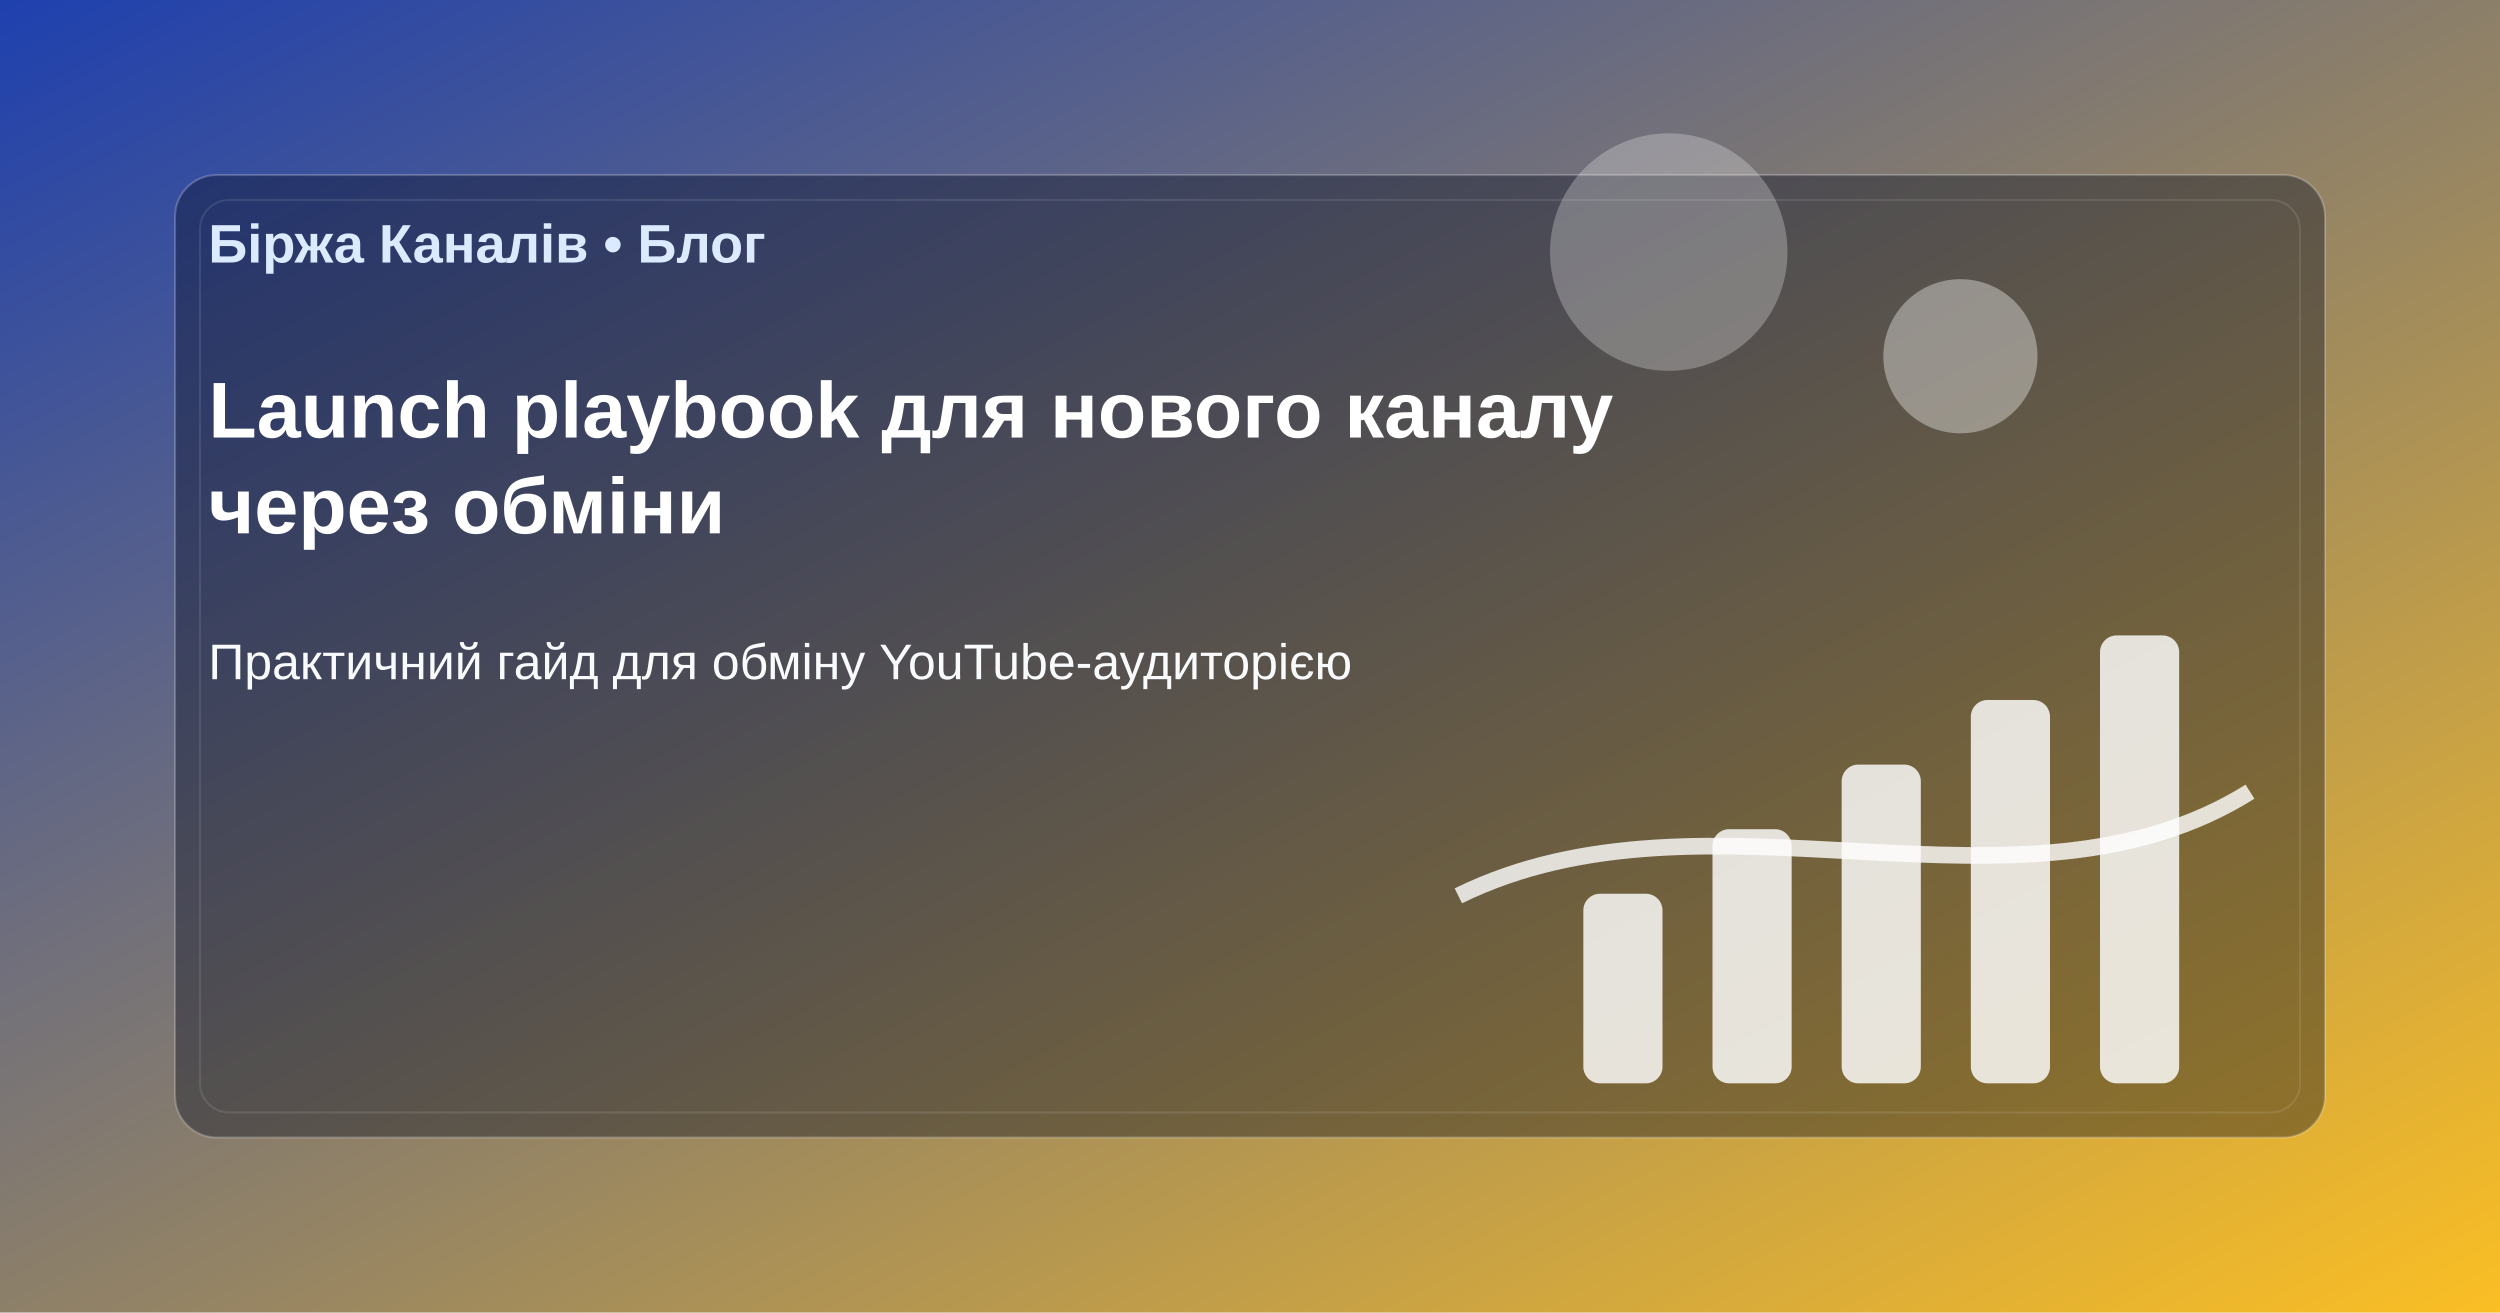
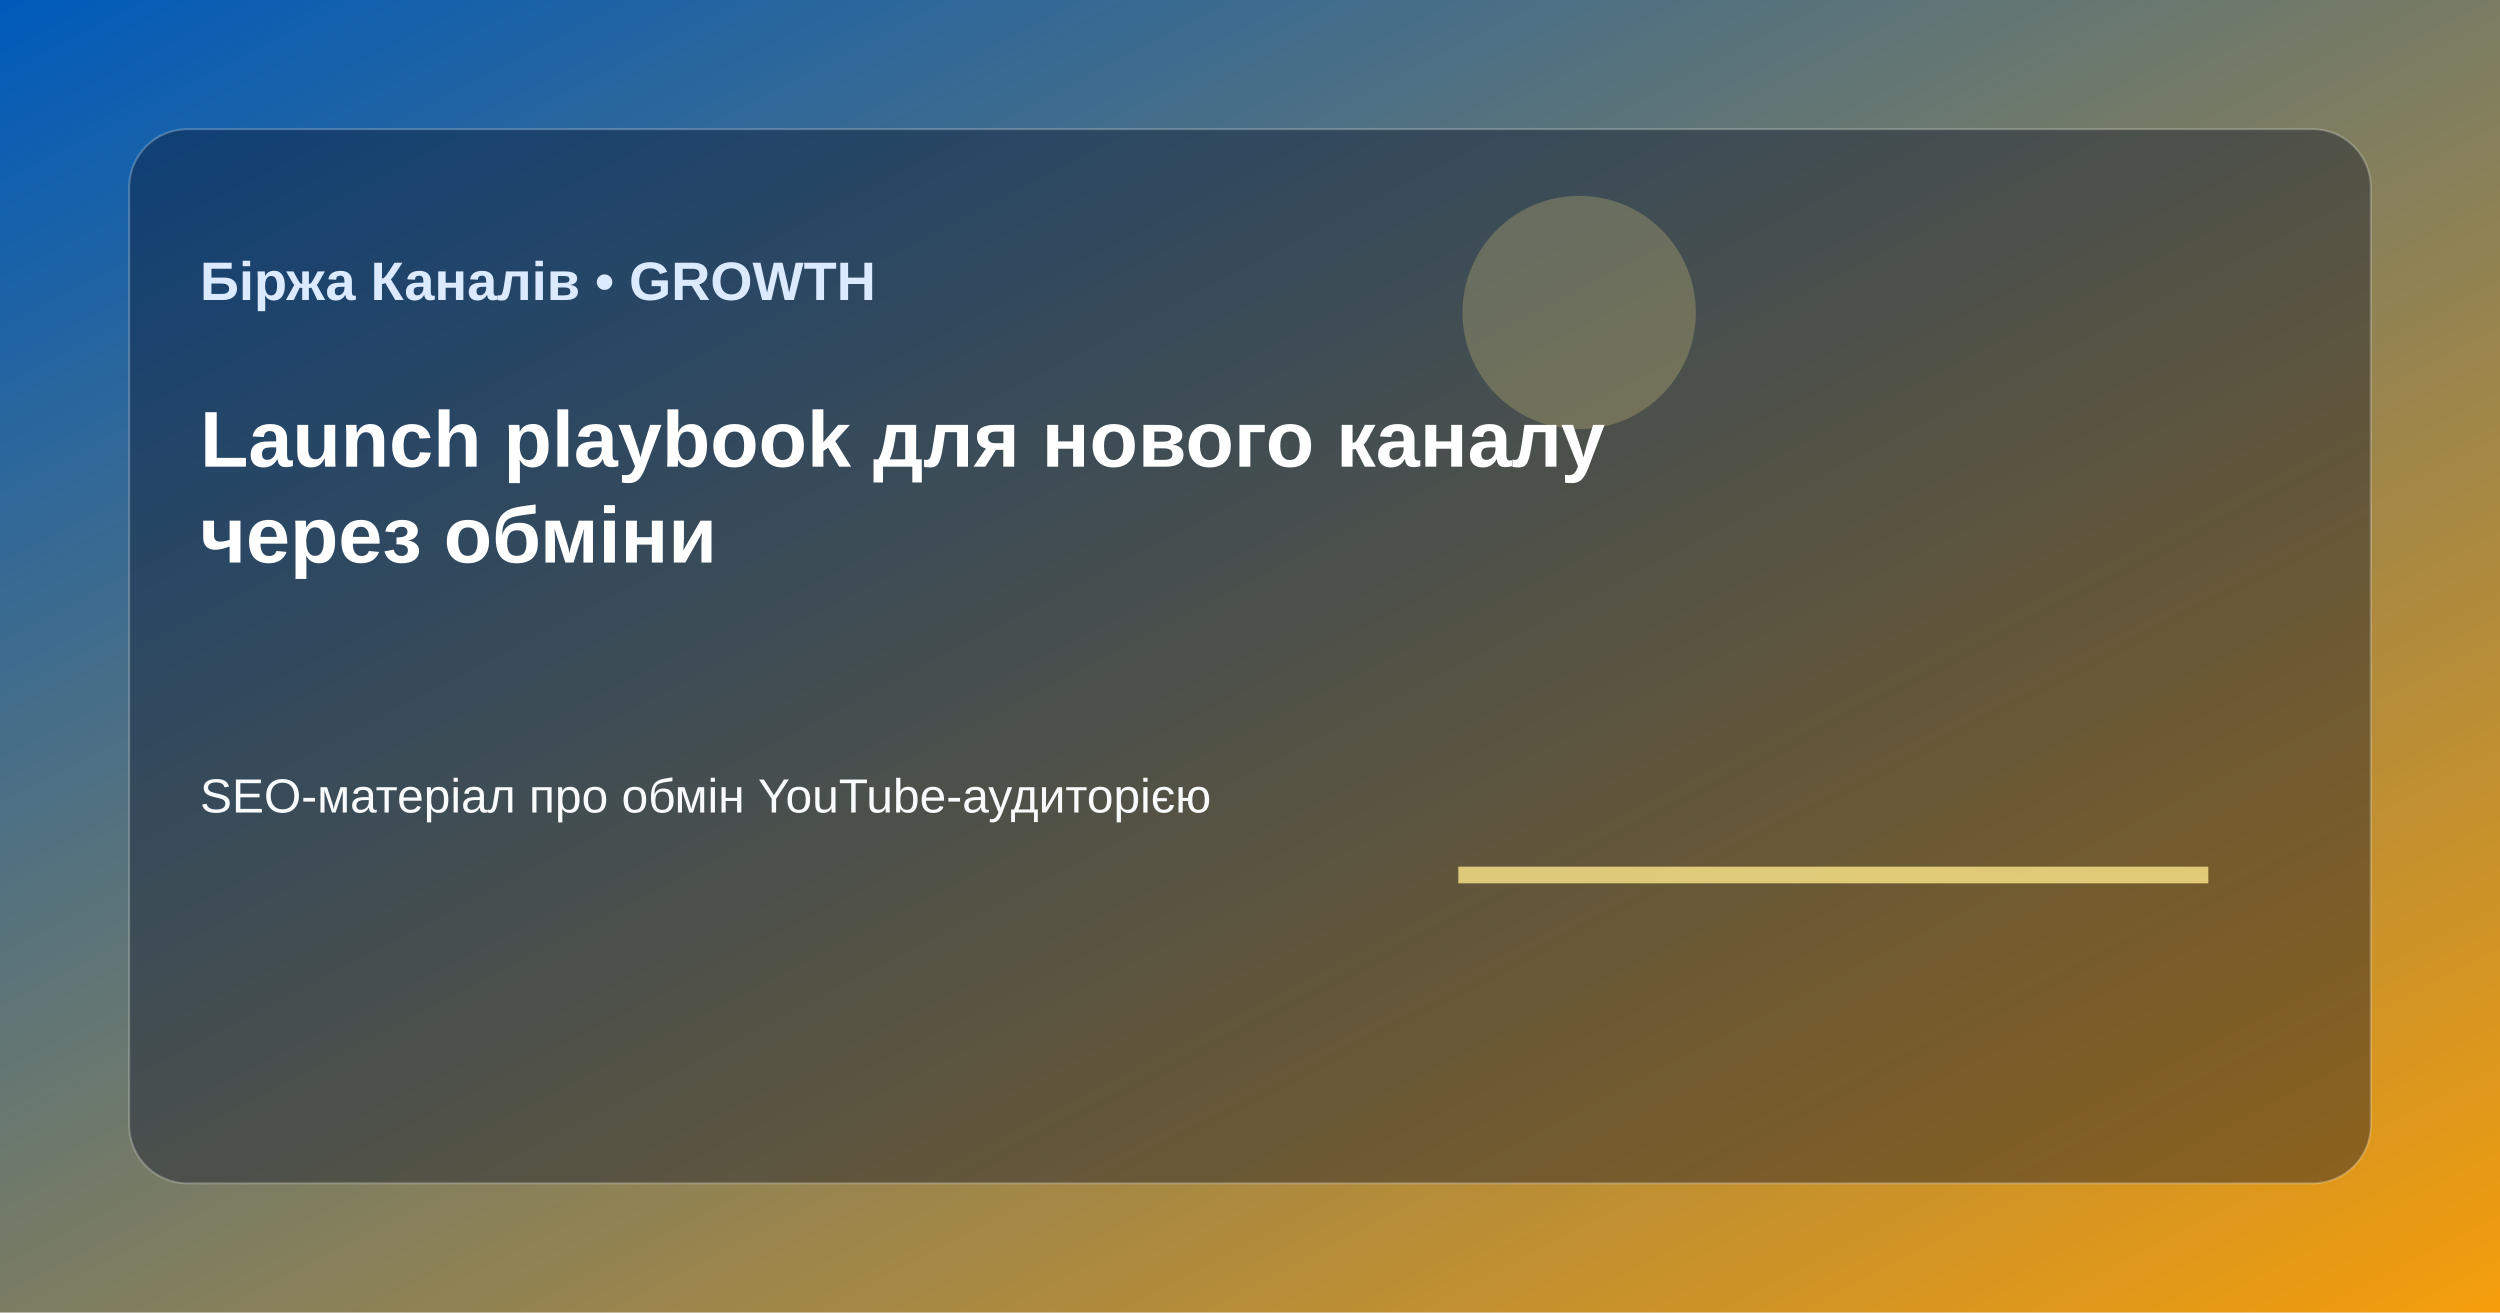
<svg xmlns="http://www.w3.org/2000/svg" width="1200" height="630" viewBox="0 0 1200 630" role="img" aria-label="Launch playbook для нового каналу через обміни">
  <defs>
-     <linearGradient id="bg-10" x1="0" y1="0" x2="1" y2="1">
-       <stop offset="0%" stop-color="#1e40af" />
-       <stop offset="100%" stop-color="#fbbf24" />
+     <linearGradient id="cover-10" x1="0" y1="0" x2="1" y2="1">
+       <stop offset="0%" stop-color="#005bbb" />
+       <stop offset="100%" stop-color="#f59e0b" />
    </linearGradient>
  </defs>
-   <rect width="1200" height="630" fill="url(#bg-10)" />
-   <rect x="84" y="84" width="1032" height="462" rx="20" fill="rgba(7,12,30,.38)" stroke="rgba(255,255,255,.22)" />
-   <rect x="96" y="96" width="1008" height="438" rx="14" fill="none" stroke="rgba(255,255,255,.10)" />
-   <circle cx="801" cy="121" r="57" fill="#ffffff" opacity="0.26" />
-   <circle cx="941" cy="171" r="37" fill="#ffffff" opacity="0.36" />
-   <path d="M700 430 C820 371, 970 449, 1080 380" stroke="#ffffff" stroke-width="8" fill="none" opacity="0.8" />
-   <rect x="760" y="429" width="38" height="91" rx="8" fill="#ffffff" opacity="0.82" />
-   <rect x="822" y="398" width="38" height="122" rx="8" fill="#ffffff" opacity="0.82" />
-   <rect x="884" y="367" width="38" height="153" rx="8" fill="#ffffff" opacity="0.82" />
-   <rect x="946" y="336" width="38" height="184" rx="8" fill="#ffffff" opacity="0.82" />
-   <rect x="1008" y="305" width="38" height="215" rx="8" fill="#ffffff" opacity="0.82" />
-   <text x="100" y="126" fill="#dbeafe" font-size="26" font-weight="700" font-family="Segoe UI, Arial, sans-serif">Біржа Каналів • Блог</text>
-   <text x="100" y="210" fill="#ffffff" font-size="38" font-weight="800" font-family="Segoe UI, Arial, sans-serif">Launch playbook для нового каналу</text>
-   <text x="100" y="256" fill="#ffffff" font-size="38" font-weight="800" font-family="Segoe UI, Arial, sans-serif">через обміни</text>
-   <text x="100" y="326" fill="#f8fafc" font-size="24" font-weight="500" font-family="Segoe UI, Arial, sans-serif">Практичний гайд для обміну YouTube-аудиторією</text>
+   <rect width="1200" height="630" fill="url(#cover-10)" />
+   <rect x="62" y="62" width="1076" height="506" rx="28" fill="rgba(10,16,35,0.40)" stroke="rgba(255,255,255,0.24)" />
+   <circle cx="758" cy="150" r="56" fill="#fde68a" opacity="0.22" />
+   <path d="M700 420 L1060 420" stroke="#fde68a" stroke-width="8" opacity="0.8" />
+   <text x="96" y="144" fill="#dbeafe" font-size="26" font-weight="700" font-family="Segoe UI, Arial, sans-serif">Біржа Каналів • GROWTH</text>
+   <text x="96" y="224" fill="#ffffff" font-size="38" font-weight="800" font-family="Segoe UI, Arial, sans-serif">Launch playbook для нового каналу</text>
+   <text x="96" y="270" fill="#ffffff" font-size="38" font-weight="800" font-family="Segoe UI, Arial, sans-serif">через обміни</text>
+   <text x="96" y="390" fill="#f8fafc" font-size="23" font-weight="500" font-family="Segoe UI, Arial, sans-serif">SEO-матеріал про обмін YouTube-аудиторією</text>
</svg>
